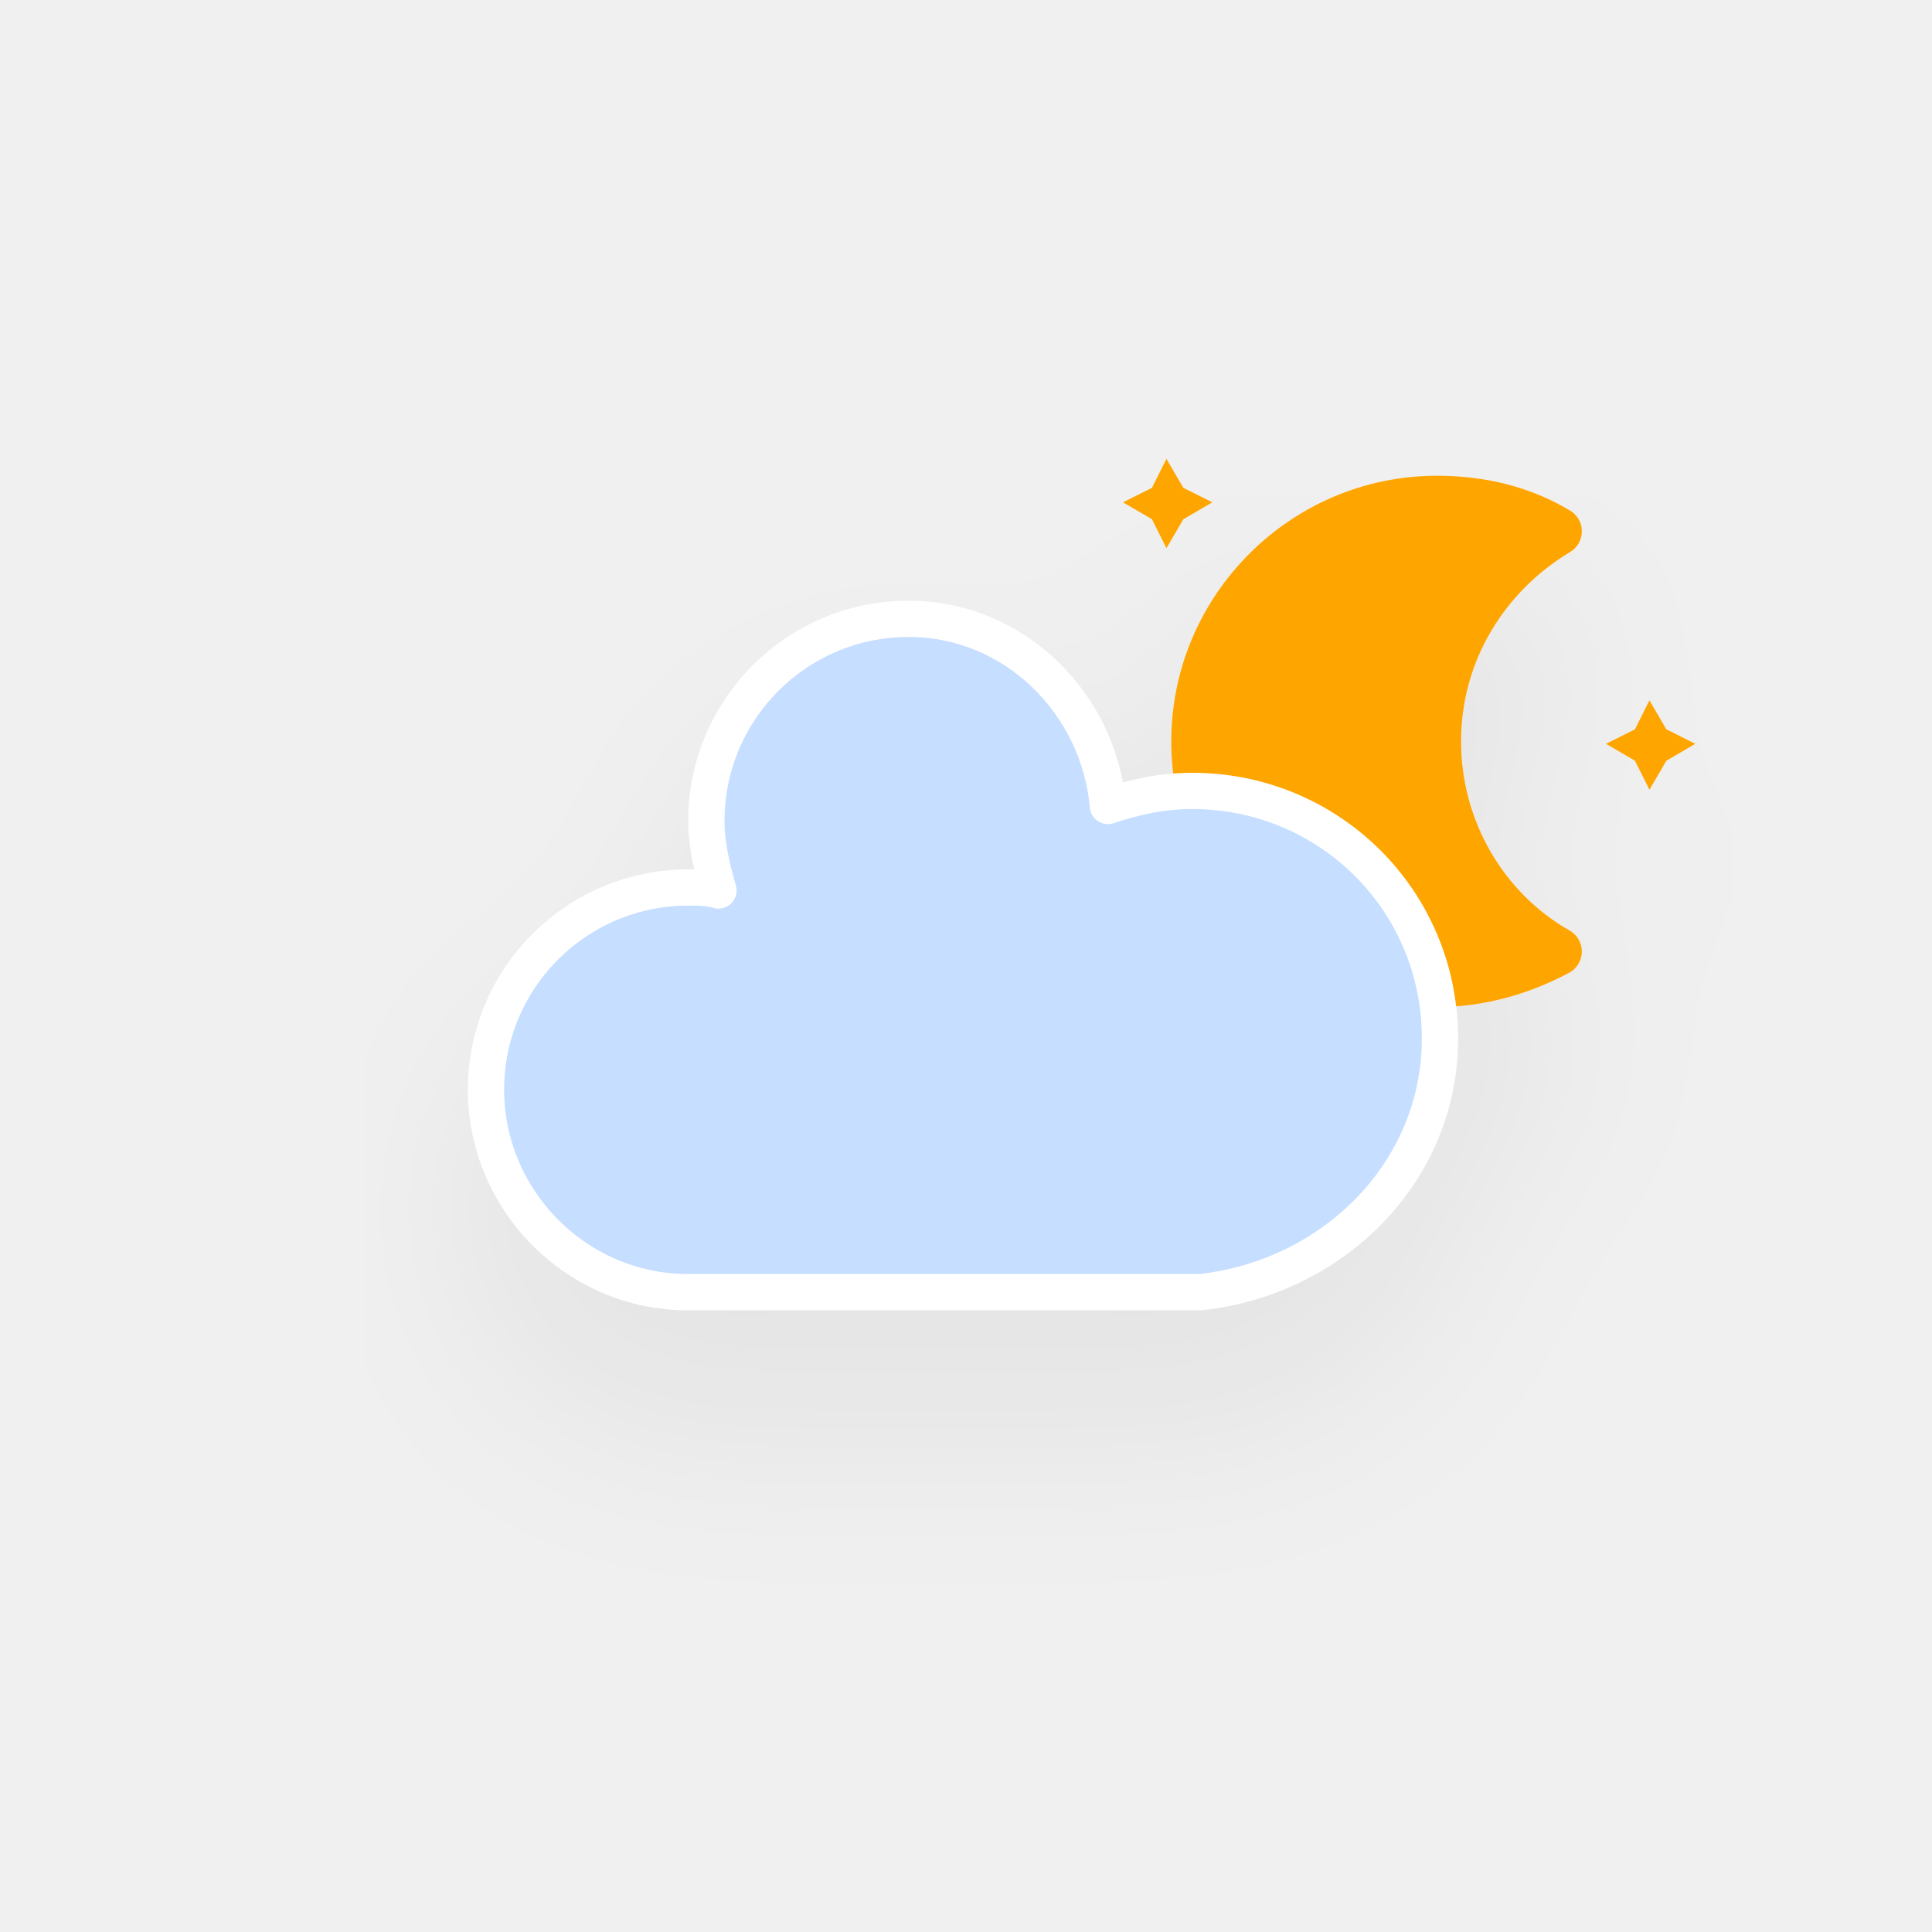
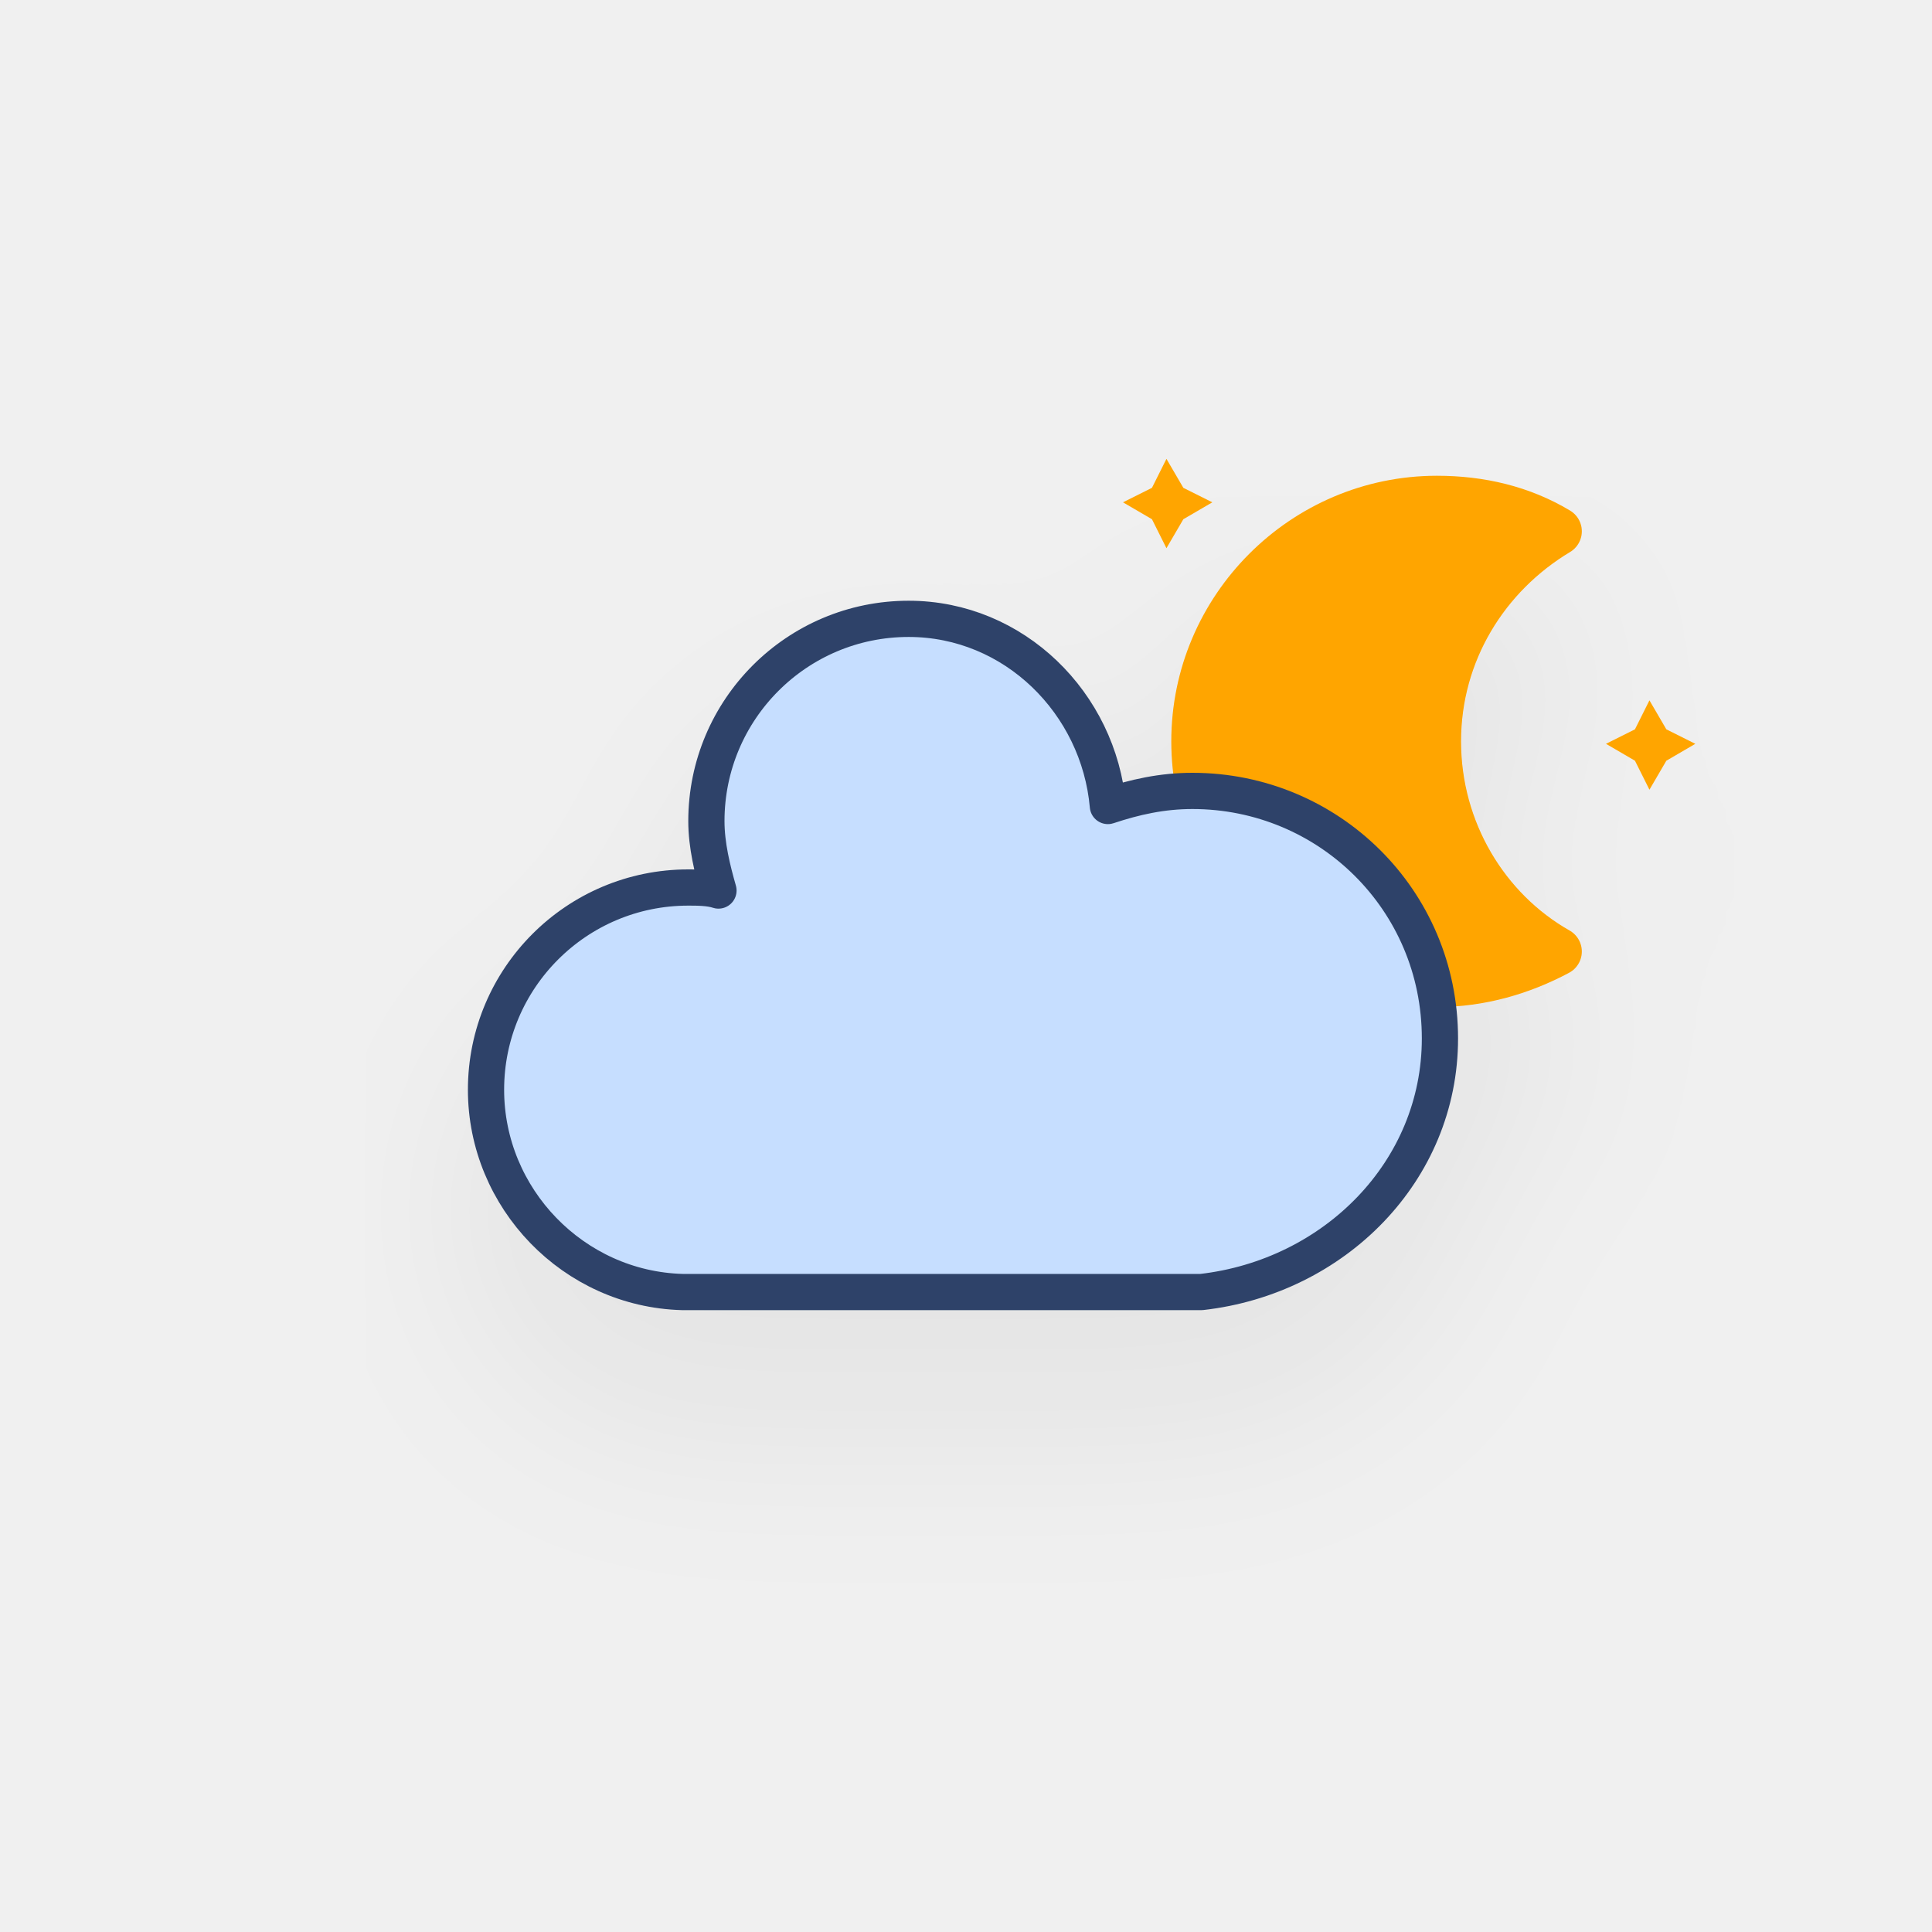
<svg xmlns="http://www.w3.org/2000/svg" version="1.1" width="64" height="64" viewbox="0 0 64 64">
  <defs>
    <filter id="blur" width="200%" height="200%">
      <feGaussianBlur in="SourceAlpha" stdDeviation="3" />
      <feOffset dx="0" dy="4" result="offsetblur" />
      <feComponentTransfer>
        <feFuncA type="linear" slope="0.05" />
      </feComponentTransfer>
      <feMerge>
        <feMergeNode />
        <feMergeNode in="SourceGraphic" />
      </feMerge>
    </filter>
    <style type="text/css">
@keyframes am-weather-cloud-2 {
  0% {
    -webkit-transform: translate(0px,0px);
       -moz-transform: translate(0px,0px);
        -ms-transform: translate(0px,0px);
            transform: translate(0px,0px);
  }

  50% {
    -webkit-transform: translate(2px,0px);
       -moz-transform: translate(2px,0px);
        -ms-transform: translate(2px,0px);
            transform: translate(2px,0px);
  }

  100% {
    -webkit-transform: translate(0px,0px);
       -moz-transform: translate(0px,0px);
        -ms-transform: translate(0px,0px);
            transform: translate(0px,0px);
  }
}

.am-weather-cloud-2 {
  -webkit-animation-name: am-weather-cloud-2;
     -moz-animation-name: am-weather-cloud-2;
          animation-name: am-weather-cloud-2;
  -webkit-animation-duration: 3s;
     -moz-animation-duration: 3s;
          animation-duration: 3s;
  -webkit-animation-timing-function: linear;
     -moz-animation-timing-function: linear;
          animation-timing-function: linear;
  -webkit-animation-iteration-count: infinite;
     -moz-animation-iteration-count: infinite;
          animation-iteration-count: infinite;
}

@keyframes am-weather-moon {
  0% {
    -webkit-transform: rotate(0deg);
       -moz-transform: rotate(0deg);
        -ms-transform: rotate(0deg);
            transform: rotate(0deg);
  }

  50% {
    -webkit-transform: rotate(15deg);
       -moz-transform: rotate(15deg);
        -ms-transform: rotate(15deg);
            transform: rotate(15deg);
  }

  100% {
    -webkit-transform: rotate(0deg);
       -moz-transform: rotate(0deg);
        -ms-transform: rotate(0deg);
            transform: rotate(0deg);
  }
}

.am-weather-moon {
  -webkit-animation-name: am-weather-moon;
     -moz-animation-name: am-weather-moon;
      -ms-animation-name: am-weather-moon;
          animation-name: am-weather-moon;
  -webkit-animation-duration: 6s;
     -moz-animation-duration: 6s;
      -ms-animation-duration: 6s;
          animation-duration: 6s;
  -webkit-animation-timing-function: linear;
     -moz-animation-timing-function: linear;
      -ms-animation-timing-function: linear;
          animation-timing-function: linear;
  -webkit-animation-iteration-count: infinite;
     -moz-animation-iteration-count: infinite;
      -ms-animation-iteration-count: infinite;
          animation-iteration-count: infinite;
  -webkit-transform-origin: 12.5px 15.15px 0; /* TODO FF CENTER ISSUE */
     -moz-transform-origin: 12.5px 15.15px 0; /* TODO FF CENTER ISSUE */
      -ms-transform-origin: 12.5px 15.15px 0; /* TODO FF CENTER ISSUE */
          transform-origin: 12.5px 15.15px 0; /* TODO FF CENTER ISSUE */
}

@keyframes am-weather-moon-star-1 {
  0% {
    opacity: 0;
  }

  100% {
    opacity: 1;
  }
}

.am-weather-moon-star-1 {
  -webkit-animation-name: am-weather-moon-star-1;
     -moz-animation-name: am-weather-moon-star-1;
      -ms-animation-name: am-weather-moon-star-1;
          animation-name: am-weather-moon-star-1;
  -webkit-animation-delay: 3s;
     -moz-animation-delay: 3s;
      -ms-animation-delay: 3s;
          animation-delay: 3s;
  -webkit-animation-duration: 5s;
     -moz-animation-duration: 5s;
      -ms-animation-duration: 5s;
          animation-duration: 5s;
  -webkit-animation-timing-function: linear;
     -moz-animation-timing-function: linear;
      -ms-animation-timing-function: linear;
          animation-timing-function: linear;
  -webkit-animation-iteration-count: 1;
     -moz-animation-iteration-count: 1;
      -ms-animation-iteration-count: 1;
          animation-iteration-count: 1;
}

@keyframes am-weather-moon-star-2 {
  0% {
    opacity: 0;
  }

  100% {
    opacity: 1;
  }
}

.am-weather-moon-star-2 {
  -webkit-animation-name: am-weather-moon-star-2;
     -moz-animation-name: am-weather-moon-star-2;
      -ms-animation-name: am-weather-moon-star-2;
          animation-name: am-weather-moon-star-2;
  -webkit-animation-delay: 5s;
     -moz-animation-delay: 5s;
      -ms-animation-delay: 5s;
          animation-delay: 5s;
  -webkit-animation-duration: 4s;
     -moz-animation-duration: 4s;
      -ms-animation-duration: 4s;
          animation-duration: 4s;
  -webkit-animation-timing-function: linear;
     -moz-animation-timing-function: linear;
      -ms-animation-timing-function: linear;
          animation-timing-function: linear;
  -webkit-animation-iteration-count: 1;
     -moz-animation-iteration-count: 1;
      -ms-animation-iteration-count: 1;
          animation-iteration-count: 1;
}
</style>
  </defs>
  <g filter="url(#blur)" id="cloudy-night-1">
    <g transform="translate(20,10)">
      <g transform="translate(16,4), scale(0.8)">
        <g class="am-weather-moon-star-1">
          <polygon fill="orange" points="3.3,1.5 4,2.7 5.2,3.3 4,4 3.3,5.2 2.7,4 1.5,3.3 2.7,2.7" stroke="none" stroke-miterlimit="10" />
        </g>
        <g class="am-weather-moon-star-2">
          <polygon fill="orange" points="3.3,1.5 4,2.7 5.2,3.3 4,4 3.3,5.2 2.7,4 1.5,3.3 2.7,2.7" stroke="none" stroke-miterlimit="10" transform="translate(20,10)" />
        </g>
        <g class="am-weather-moon">
          <path d="M14.5,13.2c0-3.7,2-6.9,5-8.7   c-1.5-0.9-3.2-1.3-5-1.3c-5.5,0-10,4.5-10,10s4.5,10,10,10c1.8,0,3.5-0.5,5-1.3C16.5,20.2,14.5,16.9,14.5,13.2z" fill="orange" stroke="orange" stroke-linejoin="round" stroke-width="2" />
        </g>
      </g>
      <g class="am-weather-cloud-2">
-         <path d="M47.7,35.4    c0-4.6-3.7-8.2-8.2-8.2c-1,0-1.9,0.2-2.8,0.5c-0.3-3.4-3.1-6.2-6.6-6.2c-3.7,0-6.7,3-6.7,6.7c0,0.8,0.2,1.6,0.4,2.3    c-0.3-0.1-0.7-0.1-1-0.1c-3.7,0-6.7,3-6.7,6.7c0,3.6,2.9,6.6,6.5,6.7l17.2,0C44.2,43.3,47.7,39.8,47.7,35.4z" fill="#C6DEFF" stroke="white" stroke-linejoin="round" stroke-width="1.2" transform="translate(-20,-11)" />
+         <path d="M47.7,35.4    c0-4.6-3.7-8.2-8.2-8.2c-1,0-1.9,0.2-2.8,0.5c-0.3-3.4-3.1-6.2-6.6-6.2c-3.7,0-6.7,3-6.7,6.7c0,0.8,0.2,1.6,0.4,2.3    c-0.3-0.1-0.7-0.1-1-0.1c-3.7,0-6.7,3-6.7,6.7c0,3.6,2.9,6.6,6.5,6.7l17.2,0C44.2,43.3,47.7,39.8,47.7,35.4z" fill="#C6DEFF" stroke="#2e4369" stroke-linejoin="round" stroke-width="1.2" transform="translate(-20,-11)" />
      </g>
    </g>
  </g>
</svg>
